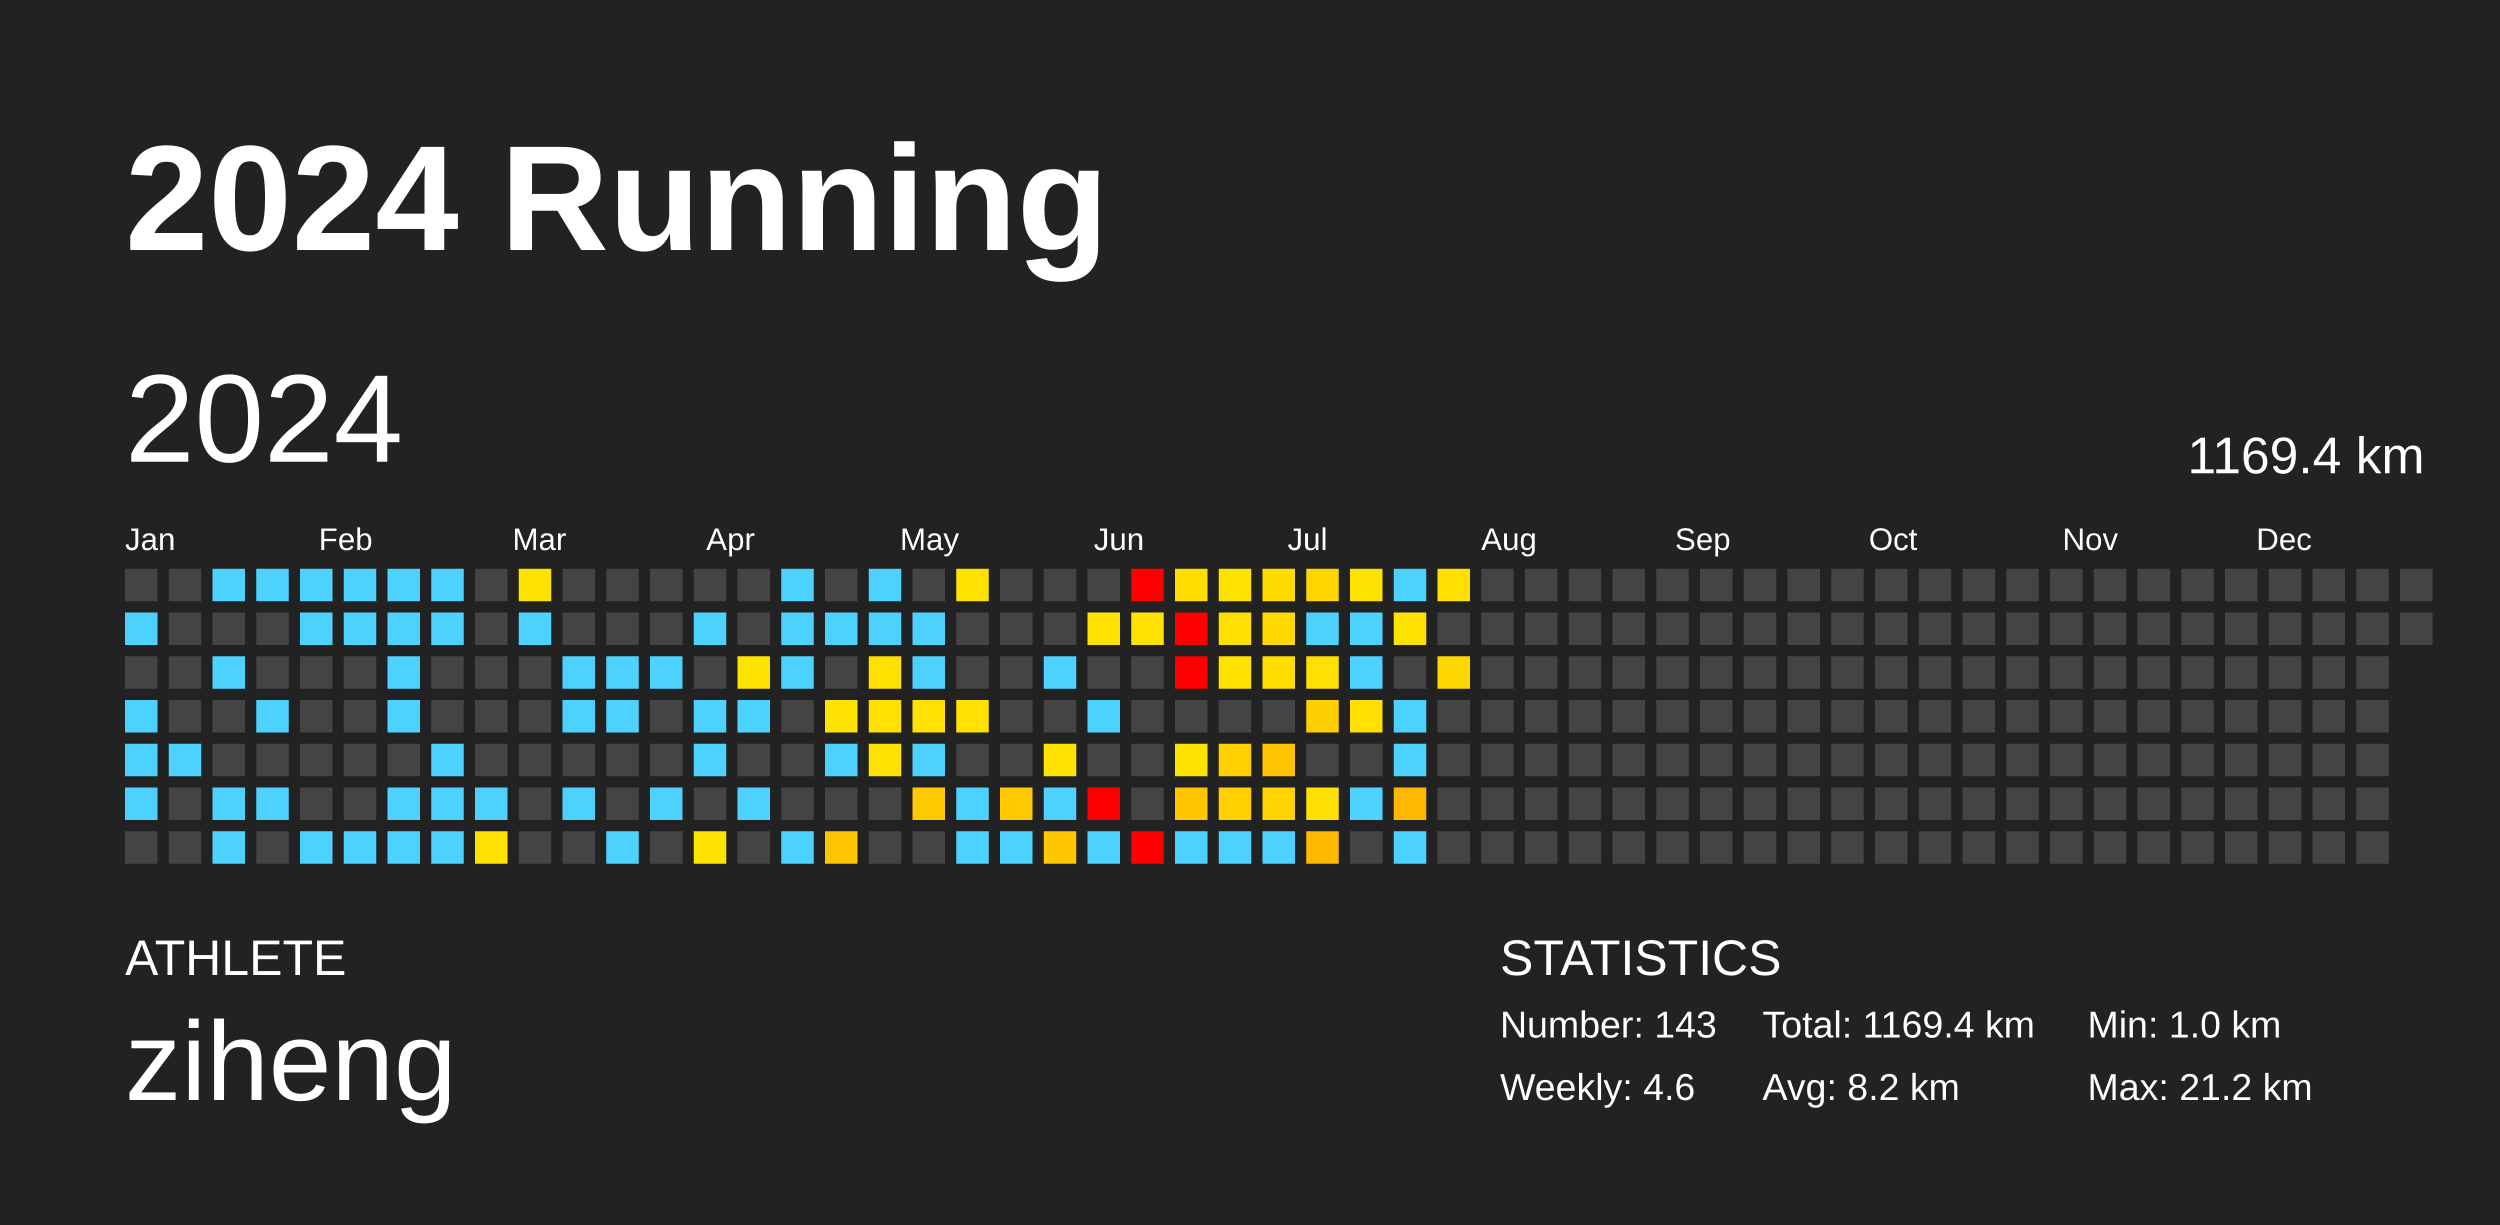
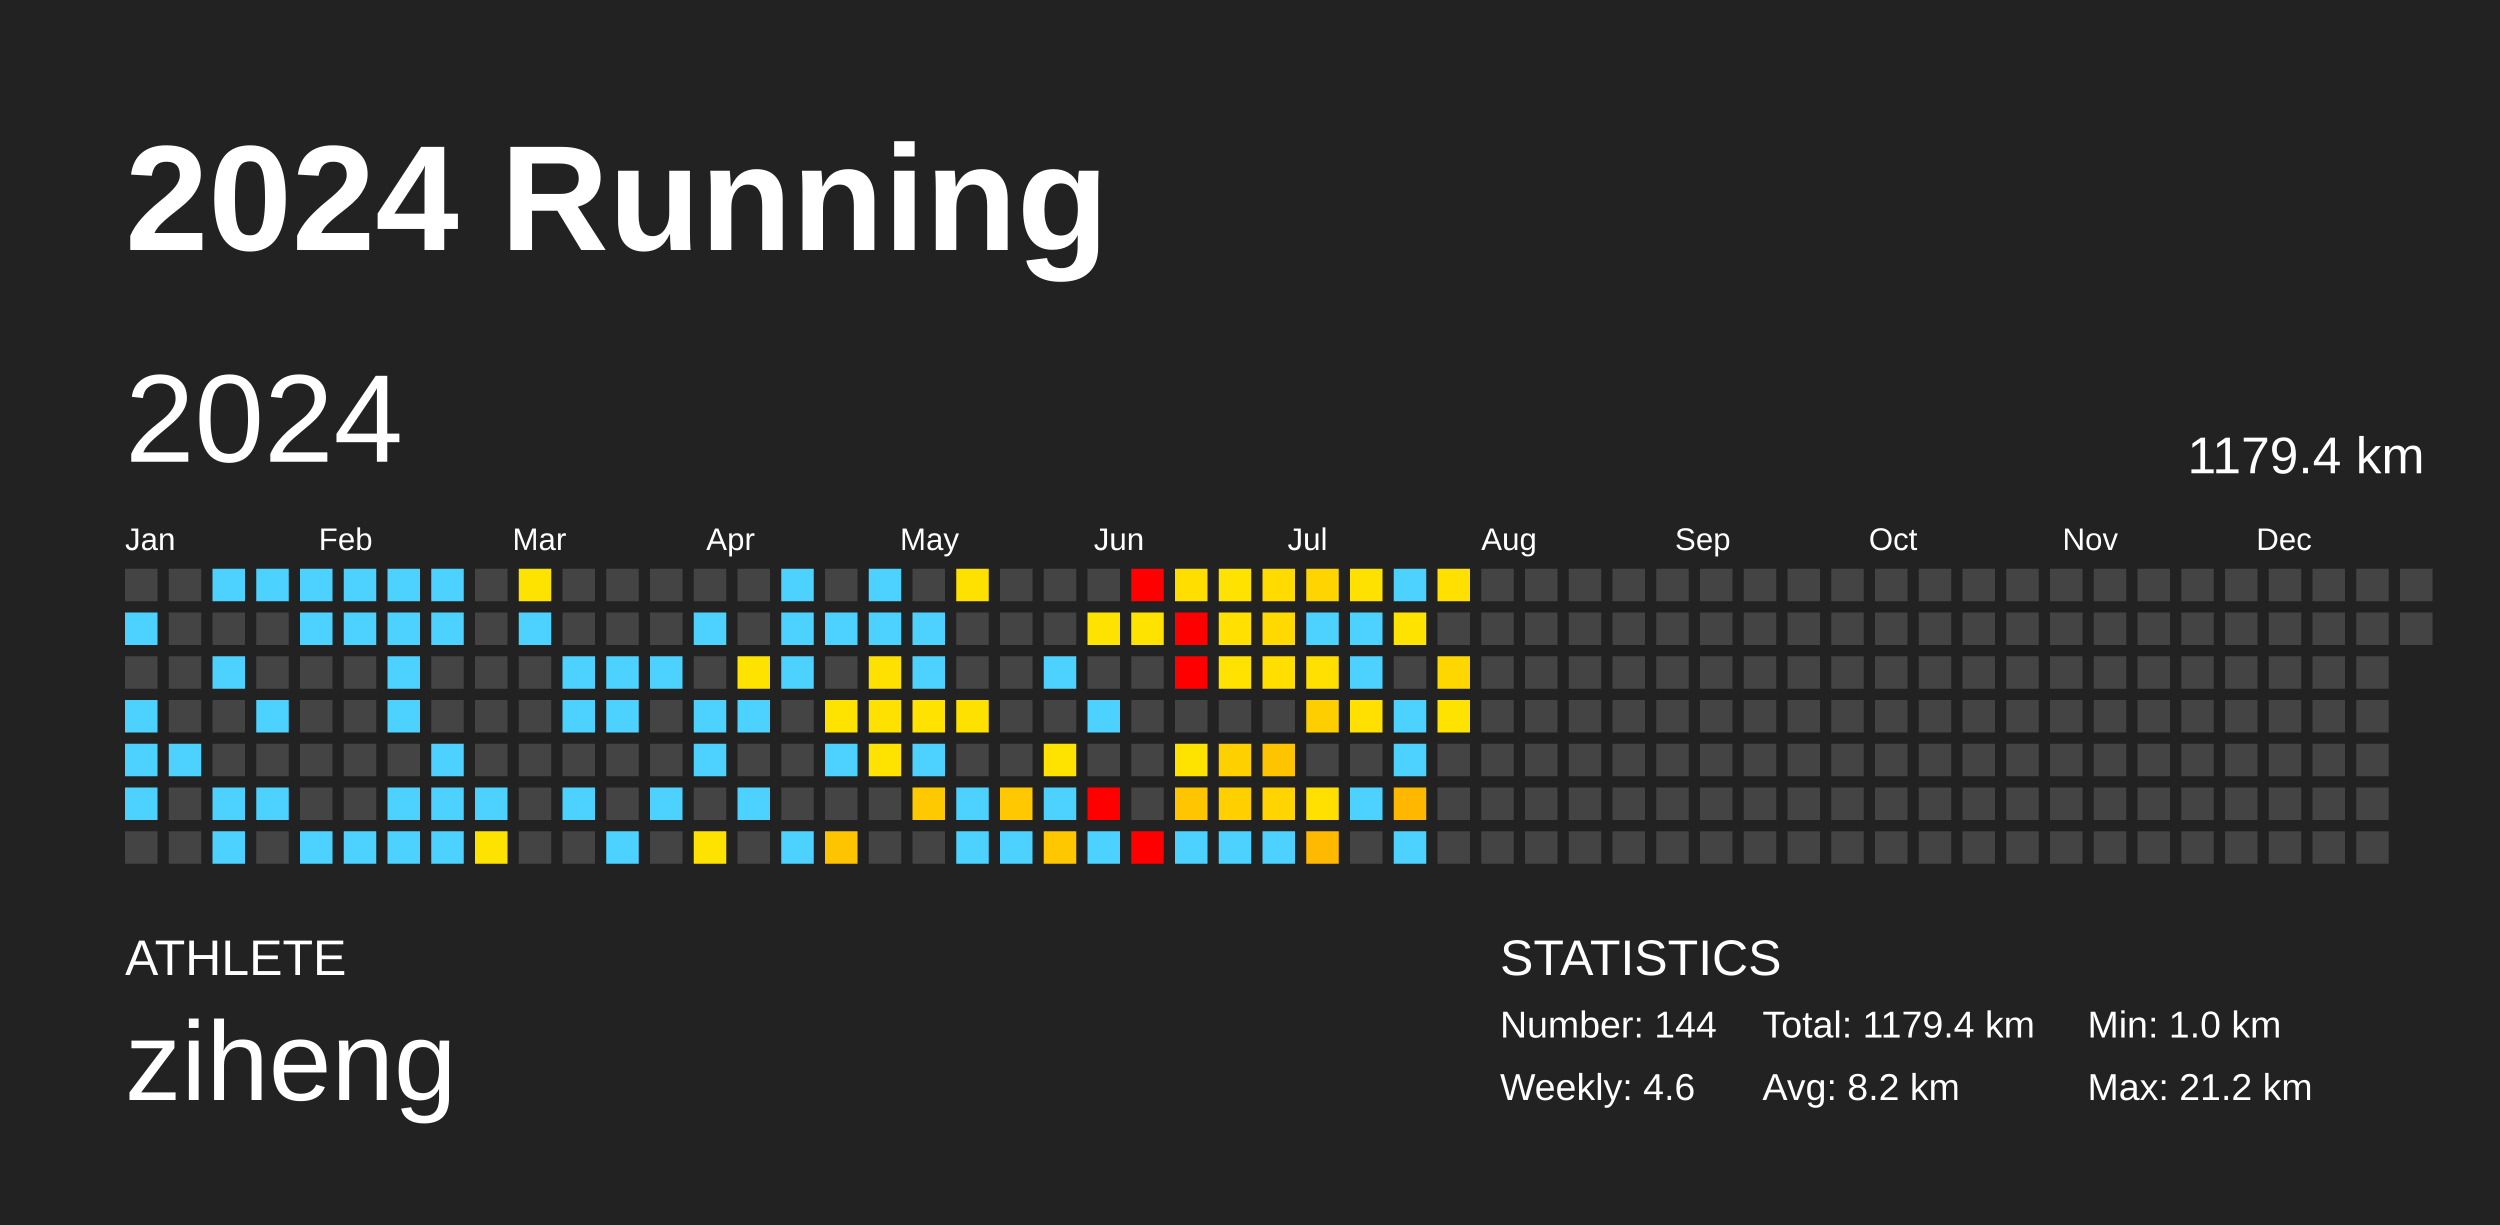
<svg xmlns="http://www.w3.org/2000/svg" baseProfile="full" height="98mm" version="1.1" viewBox="0,0,200,98" width="200mm">
  <defs />
  <rect fill="#222222" height="98" width="200" x="0" y="0" />
  <text fill="#FFFFFF" style="font-size:12px; font-family:Arial; font-weight:bold;" x="10" y="20">2024 Running</text>
  <text fill="#FFFFFF" style="font-size:4px; font-family:Arial" x="10" y="78">ATHLETE</text>
  <text fill="#FFFFFF" style="font-size:9px; font-family:Arial" x="10" y="88">ziheng</text>
  <text fill="#FFFFFF" style="font-size:4px; font-family:Arial" x="120" y="78">STATISTICS</text>
-   <text fill="#FFFFFF" style="font-size:3px; font-family:Arial" x="120" y="83">Number: 143</text>
+   <text fill="#FFFFFF" style="font-size:3px; font-family:Arial" x="120" y="83">Number: 144</text>
  <text fill="#FFFFFF" style="font-size:3px; font-family:Arial" x="120" y="88">Weekly: 4.6</text>
-   <text fill="#FFFFFF" style="font-size:3px; font-family:Arial" x="141" y="83">Total: 1169.4 km</text>
+   <text fill="#FFFFFF" style="font-size:3px; font-family:Arial" x="141" y="83">Total: 1179.4 km</text>
  <text fill="#FFFFFF" style="font-size:3px; font-family:Arial" x="141" y="88">Avg: 8.2 km</text>
  <text fill="#FFFFFF" style="font-size:3px; font-family:Arial" x="167" y="83">Min: 1.0 km</text>
  <text fill="#FFFFFF" style="font-size:3px; font-family:Arial" x="167" y="88">Max: 21.2 km</text>
  <text dominant-baseline="hanging" fill="#FFFFFF" style="font-size:10.0px; font-family:Arial;" x="10" y="30">2024</text>
-   <text dominant-baseline="hanging" fill="#FFFFFF" style="font-size:4.125px; font-family:Arial;" x="175" y="35">1169.4 km</text>
+   <text dominant-baseline="hanging" fill="#FFFFFF" style="font-size:4.125px; font-family:Arial;" x="175" y="35">1179.4 km</text>
  <text fill="#FFFFFF" style="font-size:2.5px; font-family:Arial" x="10.0" y="44">Jan</text>
  <text fill="#FFFFFF" style="font-size:2.5px; font-family:Arial" x="25.5" y="44">Feb</text>
  <text fill="#FFFFFF" style="font-size:2.5px; font-family:Arial" x="41.0" y="44">Mar</text>
  <text fill="#FFFFFF" style="font-size:2.5px; font-family:Arial" x="56.5" y="44">Apr</text>
  <text fill="#FFFFFF" style="font-size:2.5px; font-family:Arial" x="72.0" y="44">May</text>
  <text fill="#FFFFFF" style="font-size:2.5px; font-family:Arial" x="87.5" y="44">Jun</text>
  <text fill="#FFFFFF" style="font-size:2.5px; font-family:Arial" x="103.0" y="44">Jul</text>
  <text fill="#FFFFFF" style="font-size:2.5px; font-family:Arial" x="118.5" y="44">Aug</text>
  <text fill="#FFFFFF" style="font-size:2.5px; font-family:Arial" x="134.0" y="44">Sep</text>
  <text fill="#FFFFFF" style="font-size:2.5px; font-family:Arial" x="149.5" y="44">Oct</text>
  <text fill="#FFFFFF" style="font-size:2.5px; font-family:Arial" x="165.0" y="44">Nov</text>
  <text fill="#FFFFFF" style="font-size:2.5px; font-family:Arial" x="180.5" y="44">Dec</text>
  <rect fill="#444444" height="2.6" width="2.6" x="10.0" y="45.5" />
  <rect fill="#4dd2ff" height="2.6" width="2.6" x="10.0" y="49.0" />
  <rect fill="#444444" height="2.6" width="2.6" x="10.0" y="52.5" />
  <rect fill="#4dd2ff" height="2.6" width="2.6" x="10.0" y="56.0" />
  <rect fill="#4dd2ff" height="2.6" width="2.6" x="10.0" y="59.5" />
  <rect fill="#4dd2ff" height="2.6" width="2.6" x="10.0" y="63.0" />
  <rect fill="#444444" height="2.6" width="2.6" x="10.0" y="66.5" />
  <rect fill="#444444" height="2.6" width="2.6" x="13.5" y="45.5" />
  <rect fill="#444444" height="2.6" width="2.6" x="13.5" y="49.0" />
  <rect fill="#444444" height="2.6" width="2.6" x="13.5" y="52.5" />
  <rect fill="#444444" height="2.6" width="2.6" x="13.5" y="56.0" />
  <rect fill="#4dd2ff" height="2.6" width="2.6" x="13.5" y="59.5" />
  <rect fill="#444444" height="2.6" width="2.6" x="13.5" y="63.0" />
  <rect fill="#444444" height="2.6" width="2.6" x="13.5" y="66.5" />
  <rect fill="#4dd2ff" height="2.6" width="2.6" x="17.0" y="45.5" />
  <rect fill="#444444" height="2.6" width="2.6" x="17.0" y="49.0" />
  <rect fill="#4dd2ff" height="2.6" width="2.6" x="17.0" y="52.5" />
  <rect fill="#444444" height="2.6" width="2.6" x="17.0" y="56.0" />
  <rect fill="#444444" height="2.6" width="2.6" x="17.0" y="59.5" />
  <rect fill="#4dd2ff" height="2.6" width="2.6" x="17.0" y="63.0" />
  <rect fill="#4dd2ff" height="2.6" width="2.6" x="17.0" y="66.5" />
  <rect fill="#4dd2ff" height="2.6" width="2.6" x="20.5" y="45.5" />
  <rect fill="#444444" height="2.6" width="2.6" x="20.5" y="49.0" />
  <rect fill="#444444" height="2.6" width="2.6" x="20.5" y="52.5" />
  <rect fill="#4dd2ff" height="2.6" width="2.6" x="20.5" y="56.0" />
  <rect fill="#444444" height="2.6" width="2.6" x="20.5" y="59.5" />
  <rect fill="#4dd2ff" height="2.6" width="2.6" x="20.5" y="63.0" />
  <rect fill="#444444" height="2.6" width="2.6" x="20.5" y="66.5" />
  <rect fill="#4dd2ff" height="2.6" width="2.6" x="24.0" y="45.5" />
  <rect fill="#4dd2ff" height="2.6" width="2.6" x="24.0" y="49.0" />
  <rect fill="#444444" height="2.6" width="2.6" x="24.0" y="52.5" />
  <rect fill="#444444" height="2.6" width="2.6" x="24.0" y="56.0" />
  <rect fill="#444444" height="2.6" width="2.6" x="24.0" y="59.5" />
  <rect fill="#444444" height="2.6" width="2.6" x="24.0" y="63.0" />
  <rect fill="#4dd2ff" height="2.6" width="2.6" x="24.0" y="66.5" />
  <rect fill="#4dd2ff" height="2.6" width="2.6" x="27.5" y="45.5" />
  <rect fill="#4dd2ff" height="2.6" width="2.6" x="27.5" y="49.0" />
  <rect fill="#444444" height="2.6" width="2.6" x="27.5" y="52.5" />
  <rect fill="#444444" height="2.6" width="2.6" x="27.5" y="56.0" />
  <rect fill="#444444" height="2.6" width="2.6" x="27.5" y="59.5" />
  <rect fill="#444444" height="2.6" width="2.6" x="27.5" y="63.0" />
  <rect fill="#4dd2ff" height="2.6" width="2.6" x="27.5" y="66.5" />
  <rect fill="#4dd2ff" height="2.6" width="2.6" x="31.0" y="45.5" />
  <rect fill="#4dd2ff" height="2.6" width="2.6" x="31.0" y="49.0" />
  <rect fill="#4dd2ff" height="2.6" width="2.6" x="31.0" y="52.5" />
  <rect fill="#4dd2ff" height="2.6" width="2.6" x="31.0" y="56.0" />
  <rect fill="#444444" height="2.6" width="2.6" x="31.0" y="59.5" />
  <rect fill="#4dd2ff" height="2.6" width="2.6" x="31.0" y="63.0" />
  <rect fill="#4dd2ff" height="2.6" width="2.6" x="31.0" y="66.5" />
  <rect fill="#4dd2ff" height="2.6" width="2.6" x="34.5" y="45.5" />
  <rect fill="#4dd2ff" height="2.6" width="2.6" x="34.5" y="49.0" />
  <rect fill="#444444" height="2.6" width="2.6" x="34.5" y="52.5" />
  <rect fill="#444444" height="2.6" width="2.6" x="34.5" y="56.0" />
  <rect fill="#4dd2ff" height="2.6" width="2.6" x="34.5" y="59.5" />
  <rect fill="#4dd2ff" height="2.6" width="2.6" x="34.5" y="63.0" />
  <rect fill="#4dd2ff" height="2.6" width="2.6" x="34.5" y="66.5" />
  <rect fill="#444444" height="2.6" width="2.6" x="38.0" y="45.5" />
  <rect fill="#444444" height="2.6" width="2.6" x="38.0" y="49.0" />
  <rect fill="#444444" height="2.6" width="2.6" x="38.0" y="52.5" />
  <rect fill="#444444" height="2.6" width="2.6" x="38.0" y="56.0" />
  <rect fill="#444444" height="2.6" width="2.6" x="38.0" y="59.5" />
  <rect fill="#4dd2ff" height="2.6" width="2.6" x="38.0" y="63.0" />
  <rect fill="#ffe300" height="2.6" width="2.6" x="38.0" y="66.5" />
  <rect fill="#ffe300" height="2.6" width="2.6" x="41.5" y="45.5" />
  <rect fill="#4dd2ff" height="2.6" width="2.6" x="41.5" y="49.0" />
  <rect fill="#444444" height="2.6" width="2.6" x="41.5" y="52.5" />
  <rect fill="#444444" height="2.6" width="2.6" x="41.5" y="56.0" />
  <rect fill="#444444" height="2.6" width="2.6" x="41.5" y="59.5" />
  <rect fill="#444444" height="2.6" width="2.6" x="41.5" y="63.0" />
  <rect fill="#444444" height="2.6" width="2.6" x="41.5" y="66.5" />
  <rect fill="#444444" height="2.6" width="2.6" x="45.0" y="45.5" />
  <rect fill="#444444" height="2.6" width="2.6" x="45.0" y="49.0" />
  <rect fill="#4dd2ff" height="2.6" width="2.6" x="45.0" y="52.5" />
  <rect fill="#4dd2ff" height="2.6" width="2.6" x="45.0" y="56.0" />
  <rect fill="#444444" height="2.6" width="2.6" x="45.0" y="59.5" />
  <rect fill="#4dd2ff" height="2.6" width="2.6" x="45.0" y="63.0" />
  <rect fill="#444444" height="2.6" width="2.6" x="45.0" y="66.5" />
  <rect fill="#444444" height="2.6" width="2.6" x="48.5" y="45.5" />
  <rect fill="#444444" height="2.6" width="2.6" x="48.5" y="49.0" />
  <rect fill="#4dd2ff" height="2.6" width="2.6" x="48.5" y="52.5" />
  <rect fill="#4dd2ff" height="2.6" width="2.6" x="48.5" y="56.0" />
  <rect fill="#444444" height="2.6" width="2.6" x="48.5" y="59.5" />
  <rect fill="#444444" height="2.6" width="2.6" x="48.5" y="63.0" />
  <rect fill="#4dd2ff" height="2.6" width="2.6" x="48.5" y="66.5" />
  <rect fill="#444444" height="2.6" width="2.6" x="52.0" y="45.5" />
  <rect fill="#444444" height="2.6" width="2.6" x="52.0" y="49.0" />
  <rect fill="#4dd2ff" height="2.6" width="2.6" x="52.0" y="52.5" />
  <rect fill="#444444" height="2.6" width="2.6" x="52.0" y="56.0" />
  <rect fill="#444444" height="2.6" width="2.6" x="52.0" y="59.5" />
  <rect fill="#4dd2ff" height="2.6" width="2.6" x="52.0" y="63.0" />
  <rect fill="#444444" height="2.6" width="2.6" x="52.0" y="66.5" />
  <rect fill="#444444" height="2.6" width="2.6" x="55.5" y="45.5" />
  <rect fill="#4dd2ff" height="2.6" width="2.6" x="55.5" y="49.0" />
  <rect fill="#444444" height="2.6" width="2.6" x="55.5" y="52.5" />
  <rect fill="#4dd2ff" height="2.6" width="2.6" x="55.5" y="56.0" />
  <rect fill="#4dd2ff" height="2.6" width="2.6" x="55.5" y="59.5" />
  <rect fill="#444444" height="2.6" width="2.6" x="55.5" y="63.0" />
  <rect fill="#ffe300" height="2.6" width="2.6" x="55.5" y="66.5" />
  <rect fill="#444444" height="2.6" width="2.6" x="59.0" y="45.5" />
  <rect fill="#444444" height="2.6" width="2.6" x="59.0" y="49.0" />
  <rect fill="#ffe300" height="2.6" width="2.6" x="59.0" y="52.5" />
  <rect fill="#4dd2ff" height="2.6" width="2.6" x="59.0" y="56.0" />
  <rect fill="#444444" height="2.6" width="2.6" x="59.0" y="59.5" />
  <rect fill="#4dd2ff" height="2.6" width="2.6" x="59.0" y="63.0" />
  <rect fill="#444444" height="2.6" width="2.6" x="59.0" y="66.5" />
  <rect fill="#4dd2ff" height="2.6" width="2.6" x="62.5" y="45.5" />
  <rect fill="#4dd2ff" height="2.6" width="2.6" x="62.5" y="49.0" />
  <rect fill="#4dd2ff" height="2.6" width="2.6" x="62.5" y="52.5" />
  <rect fill="#444444" height="2.6" width="2.6" x="62.5" y="56.0" />
  <rect fill="#444444" height="2.6" width="2.6" x="62.5" y="59.5" />
  <rect fill="#444444" height="2.6" width="2.6" x="62.5" y="63.0" />
  <rect fill="#4dd2ff" height="2.6" width="2.6" x="62.5" y="66.5" />
  <rect fill="#444444" height="2.6" width="2.6" x="66.0" y="45.5" />
  <rect fill="#4dd2ff" height="2.6" width="2.6" x="66.0" y="49.0" />
  <rect fill="#444444" height="2.6" width="2.6" x="66.0" y="52.5" />
  <rect fill="#ffe300" height="2.6" width="2.6" x="66.0" y="56.0" />
  <rect fill="#4dd2ff" height="2.6" width="2.6" x="66.0" y="59.5" />
  <rect fill="#444444" height="2.6" width="2.6" x="66.0" y="63.0" />
  <rect fill="#ffc400" height="2.6" width="2.6" x="66.0" y="66.5" />
  <rect fill="#4dd2ff" height="2.6" width="2.6" x="69.5" y="45.5" />
  <rect fill="#4dd2ff" height="2.6" width="2.6" x="69.5" y="49.0" />
  <rect fill="#ffe100" height="2.6" width="2.6" x="69.5" y="52.5" />
  <rect fill="#ffe100" height="2.6" width="2.6" x="69.5" y="56.0" />
  <rect fill="#ffe300" height="2.6" width="2.6" x="69.5" y="59.5" />
  <rect fill="#444444" height="2.6" width="2.6" x="69.5" y="63.0" />
  <rect fill="#444444" height="2.6" width="2.6" x="69.5" y="66.5" />
  <rect fill="#444444" height="2.6" width="2.6" x="73.0" y="45.5" />
  <rect fill="#4dd2ff" height="2.6" width="2.6" x="73.0" y="49.0" />
  <rect fill="#4dd2ff" height="2.6" width="2.6" x="73.0" y="52.5" />
  <rect fill="#ffe200" height="2.6" width="2.6" x="73.0" y="56.0" />
  <rect fill="#4dd2ff" height="2.6" width="2.6" x="73.0" y="59.5" />
  <rect fill="#ffc900" height="2.6" width="2.6" x="73.0" y="63.0" />
  <rect fill="#444444" height="2.6" width="2.6" x="73.0" y="66.5" />
  <rect fill="#ffe100" height="2.6" width="2.6" x="76.5" y="45.5" />
  <rect fill="#444444" height="2.6" width="2.6" x="76.5" y="49.0" />
  <rect fill="#444444" height="2.6" width="2.6" x="76.5" y="52.5" />
  <rect fill="#ffe100" height="2.6" width="2.6" x="76.5" y="56.0" />
  <rect fill="#444444" height="2.6" width="2.6" x="76.5" y="59.5" />
  <rect fill="#4dd2ff" height="2.6" width="2.6" x="76.5" y="63.0" />
  <rect fill="#4dd2ff" height="2.6" width="2.6" x="76.5" y="66.5" />
  <rect fill="#444444" height="2.6" width="2.6" x="80.0" y="45.5" />
  <rect fill="#444444" height="2.6" width="2.6" x="80.0" y="49.0" />
  <rect fill="#444444" height="2.6" width="2.6" x="80.0" y="52.5" />
  <rect fill="#444444" height="2.6" width="2.6" x="80.0" y="56.0" />
  <rect fill="#444444" height="2.6" width="2.6" x="80.0" y="59.5" />
  <rect fill="#ffc800" height="2.6" width="2.6" x="80.0" y="63.0" />
  <rect fill="#4dd2ff" height="2.6" width="2.6" x="80.0" y="66.5" />
  <rect fill="#444444" height="2.6" width="2.6" x="83.5" y="45.5" />
  <rect fill="#444444" height="2.6" width="2.6" x="83.5" y="49.0" />
  <rect fill="#4dd2ff" height="2.6" width="2.6" x="83.5" y="52.5" />
  <rect fill="#444444" height="2.6" width="2.6" x="83.5" y="56.0" />
  <rect fill="#ffe300" height="2.6" width="2.6" x="83.5" y="59.5" />
  <rect fill="#4dd2ff" height="2.6" width="2.6" x="83.5" y="63.0" />
  <rect fill="#ffc700" height="2.6" width="2.6" x="83.5" y="66.5" />
  <rect fill="#444444" height="2.6" width="2.6" x="87.0" y="45.5" />
  <rect fill="#ffe300" height="2.6" width="2.6" x="87.0" y="49.0" />
  <rect fill="#444444" height="2.6" width="2.6" x="87.0" y="52.5" />
  <rect fill="#4dd2ff" height="2.6" width="2.6" x="87.0" y="56.0" />
  <rect fill="#444444" height="2.6" width="2.6" x="87.0" y="59.5" />
  <rect fill="red" height="2.6" width="2.6" x="87.0" y="63.0" />
  <rect fill="#4dd2ff" height="2.6" width="2.6" x="87.0" y="66.5" />
  <rect fill="red" height="2.6" width="2.6" x="90.5" y="45.5" />
  <rect fill="#ffe300" height="2.6" width="2.6" x="90.5" y="49.0" />
  <rect fill="#444444" height="2.6" width="2.6" x="90.5" y="52.5" />
  <rect fill="#444444" height="2.6" width="2.6" x="90.5" y="56.0" />
  <rect fill="#444444" height="2.6" width="2.6" x="90.5" y="59.5" />
  <rect fill="#444444" height="2.6" width="2.6" x="90.5" y="63.0" />
  <rect fill="red" height="2.6" width="2.6" x="90.5" y="66.5" />
  <rect fill="#ffde00" height="2.6" width="2.6" x="94.0" y="45.5" />
  <rect fill="red" height="2.6" width="2.6" x="94.0" y="49.0" />
  <rect fill="red" height="2.6" width="2.6" x="94.0" y="52.5" />
  <rect fill="#444444" height="2.6" width="2.6" x="94.0" y="56.0" />
  <rect fill="#ffe300" height="2.6" width="2.6" x="94.0" y="59.5" />
  <rect fill="#ffc600" height="2.6" width="2.6" x="94.0" y="63.0" />
  <rect fill="#4dd2ff" height="2.6" width="2.6" x="94.0" y="66.5" />
  <rect fill="#ffe200" height="2.6" width="2.6" x="97.5" y="45.5" />
  <rect fill="#ffe000" height="2.6" width="2.6" x="97.5" y="49.0" />
  <rect fill="#ffe200" height="2.6" width="2.6" x="97.5" y="52.5" />
  <rect fill="#444444" height="2.6" width="2.6" x="97.5" y="56.0" />
  <rect fill="#ffd000" height="2.6" width="2.6" x="97.5" y="59.5" />
  <rect fill="#ffcf00" height="2.6" width="2.6" x="97.5" y="63.0" />
  <rect fill="#4dd2ff" height="2.6" width="2.6" x="97.5" y="66.5" />
  <rect fill="#ffdb00" height="2.6" width="2.6" x="101.0" y="45.5" />
  <rect fill="#ffd900" height="2.6" width="2.6" x="101.0" y="49.0" />
  <rect fill="#ffde00" height="2.6" width="2.6" x="101.0" y="52.5" />
  <rect fill="#444444" height="2.6" width="2.6" x="101.0" y="56.0" />
  <rect fill="#ffc400" height="2.6" width="2.6" x="101.0" y="59.5" />
  <rect fill="#ffd400" height="2.6" width="2.6" x="101.0" y="63.0" />
  <rect fill="#4dd2ff" height="2.6" width="2.6" x="101.0" y="66.5" />
  <rect fill="#ffd500" height="2.6" width="2.6" x="104.5" y="45.5" />
  <rect fill="#4dd2ff" height="2.6" width="2.6" x="104.5" y="49.0" />
  <rect fill="#ffe000" height="2.6" width="2.6" x="104.5" y="52.5" />
  <rect fill="#ffce00" height="2.6" width="2.6" x="104.5" y="56.0" />
  <rect fill="#444444" height="2.6" width="2.6" x="104.5" y="59.5" />
  <rect fill="#ffe000" height="2.6" width="2.6" x="104.5" y="63.0" />
  <rect fill="#ffb900" height="2.6" width="2.6" x="104.5" y="66.5" />
  <rect fill="#ffe100" height="2.6" width="2.6" x="108.0" y="45.5" />
  <rect fill="#4dd2ff" height="2.6" width="2.6" x="108.0" y="49.0" />
  <rect fill="#4dd2ff" height="2.6" width="2.6" x="108.0" y="52.5" />
  <rect fill="#ffe000" height="2.6" width="2.6" x="108.0" y="56.0" />
  <rect fill="#444444" height="2.6" width="2.6" x="108.0" y="59.5" />
  <rect fill="#4dd2ff" height="2.6" width="2.6" x="108.0" y="63.0" />
  <rect fill="#444444" height="2.6" width="2.6" x="108.0" y="66.5" />
  <rect fill="#4dd2ff" height="2.6" width="2.6" x="111.5" y="45.5" />
  <rect fill="#ffe300" height="2.6" width="2.6" x="111.5" y="49.0" />
  <rect fill="#444444" height="2.6" width="2.6" x="111.5" y="52.5" />
  <rect fill="#4dd2ff" height="2.6" width="2.6" x="111.5" y="56.0" />
  <rect fill="#4dd2ff" height="2.6" width="2.6" x="111.5" y="59.5" />
  <rect fill="#ffb700" height="2.6" width="2.6" x="111.5" y="63.0" />
  <rect fill="#4dd2ff" height="2.6" width="2.6" x="111.5" y="66.5" />
  <rect fill="#ffe000" height="2.6" width="2.6" x="115.0" y="45.5" />
  <rect fill="#444444" height="2.6" width="2.6" x="115.0" y="49.0" />
  <rect fill="#ffd700" height="2.6" width="2.6" x="115.0" y="52.5" />
-   <rect fill="#444444" height="2.6" width="2.6" x="115.0" y="56.0" />
+   <rect fill="#ffe300" height="2.6" width="2.6" x="115.0" y="56.0" />
  <rect fill="#444444" height="2.6" width="2.6" x="115.0" y="59.5" />
  <rect fill="#444444" height="2.6" width="2.6" x="115.0" y="63.0" />
  <rect fill="#444444" height="2.6" width="2.6" x="115.0" y="66.5" />
  <rect fill="#444444" height="2.6" width="2.6" x="118.5" y="45.5" />
  <rect fill="#444444" height="2.6" width="2.6" x="118.5" y="49.0" />
  <rect fill="#444444" height="2.6" width="2.6" x="118.5" y="52.5" />
  <rect fill="#444444" height="2.6" width="2.6" x="118.5" y="56.0" />
  <rect fill="#444444" height="2.6" width="2.6" x="118.5" y="59.5" />
  <rect fill="#444444" height="2.6" width="2.6" x="118.5" y="63.0" />
  <rect fill="#444444" height="2.6" width="2.6" x="118.5" y="66.5" />
  <rect fill="#444444" height="2.6" width="2.6" x="122.0" y="45.5" />
  <rect fill="#444444" height="2.6" width="2.6" x="122.0" y="49.0" />
  <rect fill="#444444" height="2.6" width="2.6" x="122.0" y="52.5" />
  <rect fill="#444444" height="2.6" width="2.6" x="122.0" y="56.0" />
  <rect fill="#444444" height="2.6" width="2.6" x="122.0" y="59.5" />
  <rect fill="#444444" height="2.6" width="2.6" x="122.0" y="63.0" />
  <rect fill="#444444" height="2.6" width="2.6" x="122.0" y="66.5" />
  <rect fill="#444444" height="2.6" width="2.6" x="125.5" y="45.5" />
  <rect fill="#444444" height="2.6" width="2.6" x="125.5" y="49.0" />
  <rect fill="#444444" height="2.6" width="2.6" x="125.5" y="52.5" />
  <rect fill="#444444" height="2.6" width="2.6" x="125.5" y="56.0" />
  <rect fill="#444444" height="2.6" width="2.6" x="125.5" y="59.5" />
  <rect fill="#444444" height="2.6" width="2.6" x="125.5" y="63.0" />
  <rect fill="#444444" height="2.6" width="2.6" x="125.5" y="66.5" />
  <rect fill="#444444" height="2.6" width="2.6" x="129.0" y="45.5" />
  <rect fill="#444444" height="2.6" width="2.6" x="129.0" y="49.0" />
  <rect fill="#444444" height="2.6" width="2.6" x="129.0" y="52.5" />
  <rect fill="#444444" height="2.6" width="2.6" x="129.0" y="56.0" />
  <rect fill="#444444" height="2.6" width="2.6" x="129.0" y="59.5" />
  <rect fill="#444444" height="2.6" width="2.6" x="129.0" y="63.0" />
  <rect fill="#444444" height="2.6" width="2.6" x="129.0" y="66.5" />
  <rect fill="#444444" height="2.6" width="2.6" x="132.5" y="45.5" />
  <rect fill="#444444" height="2.6" width="2.6" x="132.5" y="49.0" />
  <rect fill="#444444" height="2.6" width="2.6" x="132.5" y="52.5" />
  <rect fill="#444444" height="2.6" width="2.6" x="132.5" y="56.0" />
  <rect fill="#444444" height="2.6" width="2.6" x="132.5" y="59.5" />
  <rect fill="#444444" height="2.6" width="2.6" x="132.5" y="63.0" />
  <rect fill="#444444" height="2.6" width="2.6" x="132.5" y="66.5" />
  <rect fill="#444444" height="2.6" width="2.6" x="136.0" y="45.5" />
  <rect fill="#444444" height="2.6" width="2.6" x="136.0" y="49.0" />
  <rect fill="#444444" height="2.6" width="2.6" x="136.0" y="52.5" />
  <rect fill="#444444" height="2.6" width="2.6" x="136.0" y="56.0" />
  <rect fill="#444444" height="2.6" width="2.6" x="136.0" y="59.5" />
  <rect fill="#444444" height="2.6" width="2.6" x="136.0" y="63.0" />
  <rect fill="#444444" height="2.6" width="2.6" x="136.0" y="66.5" />
  <rect fill="#444444" height="2.6" width="2.6" x="139.5" y="45.5" />
  <rect fill="#444444" height="2.6" width="2.6" x="139.5" y="49.0" />
  <rect fill="#444444" height="2.6" width="2.6" x="139.5" y="52.5" />
  <rect fill="#444444" height="2.6" width="2.6" x="139.5" y="56.0" />
  <rect fill="#444444" height="2.6" width="2.6" x="139.5" y="59.5" />
  <rect fill="#444444" height="2.6" width="2.6" x="139.5" y="63.0" />
  <rect fill="#444444" height="2.6" width="2.6" x="139.5" y="66.5" />
  <rect fill="#444444" height="2.6" width="2.6" x="143.0" y="45.5" />
  <rect fill="#444444" height="2.6" width="2.6" x="143.0" y="49.0" />
  <rect fill="#444444" height="2.6" width="2.6" x="143.0" y="52.5" />
  <rect fill="#444444" height="2.6" width="2.6" x="143.0" y="56.0" />
  <rect fill="#444444" height="2.6" width="2.6" x="143.0" y="59.5" />
  <rect fill="#444444" height="2.6" width="2.6" x="143.0" y="63.0" />
  <rect fill="#444444" height="2.6" width="2.6" x="143.0" y="66.5" />
  <rect fill="#444444" height="2.6" width="2.6" x="146.5" y="45.5" />
  <rect fill="#444444" height="2.6" width="2.6" x="146.5" y="49.0" />
  <rect fill="#444444" height="2.6" width="2.6" x="146.5" y="52.5" />
  <rect fill="#444444" height="2.6" width="2.6" x="146.5" y="56.0" />
  <rect fill="#444444" height="2.6" width="2.6" x="146.5" y="59.5" />
  <rect fill="#444444" height="2.6" width="2.6" x="146.5" y="63.0" />
  <rect fill="#444444" height="2.6" width="2.6" x="146.5" y="66.5" />
  <rect fill="#444444" height="2.6" width="2.6" x="150.0" y="45.5" />
  <rect fill="#444444" height="2.6" width="2.6" x="150.0" y="49.0" />
  <rect fill="#444444" height="2.6" width="2.6" x="150.0" y="52.5" />
  <rect fill="#444444" height="2.6" width="2.6" x="150.0" y="56.0" />
  <rect fill="#444444" height="2.6" width="2.6" x="150.0" y="59.5" />
  <rect fill="#444444" height="2.6" width="2.6" x="150.0" y="63.0" />
  <rect fill="#444444" height="2.6" width="2.6" x="150.0" y="66.5" />
  <rect fill="#444444" height="2.6" width="2.6" x="153.5" y="45.5" />
  <rect fill="#444444" height="2.6" width="2.6" x="153.5" y="49.0" />
  <rect fill="#444444" height="2.6" width="2.6" x="153.5" y="52.5" />
  <rect fill="#444444" height="2.6" width="2.6" x="153.5" y="56.0" />
  <rect fill="#444444" height="2.6" width="2.6" x="153.5" y="59.5" />
  <rect fill="#444444" height="2.6" width="2.6" x="153.5" y="63.0" />
  <rect fill="#444444" height="2.6" width="2.6" x="153.5" y="66.5" />
  <rect fill="#444444" height="2.6" width="2.6" x="157.0" y="45.5" />
  <rect fill="#444444" height="2.6" width="2.6" x="157.0" y="49.0" />
  <rect fill="#444444" height="2.6" width="2.6" x="157.0" y="52.5" />
  <rect fill="#444444" height="2.6" width="2.6" x="157.0" y="56.0" />
  <rect fill="#444444" height="2.6" width="2.6" x="157.0" y="59.5" />
  <rect fill="#444444" height="2.6" width="2.6" x="157.0" y="63.0" />
  <rect fill="#444444" height="2.6" width="2.6" x="157.0" y="66.5" />
  <rect fill="#444444" height="2.6" width="2.6" x="160.5" y="45.5" />
  <rect fill="#444444" height="2.6" width="2.6" x="160.5" y="49.0" />
  <rect fill="#444444" height="2.6" width="2.6" x="160.5" y="52.5" />
  <rect fill="#444444" height="2.6" width="2.6" x="160.5" y="56.0" />
  <rect fill="#444444" height="2.6" width="2.6" x="160.5" y="59.5" />
  <rect fill="#444444" height="2.6" width="2.6" x="160.5" y="63.0" />
  <rect fill="#444444" height="2.6" width="2.6" x="160.5" y="66.5" />
  <rect fill="#444444" height="2.6" width="2.6" x="164.0" y="45.5" />
  <rect fill="#444444" height="2.6" width="2.6" x="164.0" y="49.0" />
  <rect fill="#444444" height="2.6" width="2.6" x="164.0" y="52.5" />
  <rect fill="#444444" height="2.6" width="2.6" x="164.0" y="56.0" />
  <rect fill="#444444" height="2.6" width="2.6" x="164.0" y="59.5" />
  <rect fill="#444444" height="2.6" width="2.6" x="164.0" y="63.0" />
  <rect fill="#444444" height="2.6" width="2.6" x="164.0" y="66.5" />
  <rect fill="#444444" height="2.6" width="2.6" x="167.5" y="45.5" />
  <rect fill="#444444" height="2.6" width="2.6" x="167.5" y="49.0" />
  <rect fill="#444444" height="2.6" width="2.6" x="167.5" y="52.5" />
  <rect fill="#444444" height="2.6" width="2.6" x="167.5" y="56.0" />
  <rect fill="#444444" height="2.6" width="2.6" x="167.5" y="59.5" />
  <rect fill="#444444" height="2.6" width="2.6" x="167.5" y="63.0" />
  <rect fill="#444444" height="2.6" width="2.6" x="167.5" y="66.5" />
  <rect fill="#444444" height="2.6" width="2.6" x="171.0" y="45.5" />
  <rect fill="#444444" height="2.6" width="2.6" x="171.0" y="49.0" />
  <rect fill="#444444" height="2.6" width="2.6" x="171.0" y="52.5" />
  <rect fill="#444444" height="2.6" width="2.6" x="171.0" y="56.0" />
  <rect fill="#444444" height="2.6" width="2.6" x="171.0" y="59.5" />
  <rect fill="#444444" height="2.6" width="2.6" x="171.0" y="63.0" />
  <rect fill="#444444" height="2.6" width="2.6" x="171.0" y="66.5" />
  <rect fill="#444444" height="2.6" width="2.6" x="174.5" y="45.5" />
  <rect fill="#444444" height="2.6" width="2.6" x="174.5" y="49.0" />
  <rect fill="#444444" height="2.6" width="2.6" x="174.5" y="52.5" />
  <rect fill="#444444" height="2.6" width="2.6" x="174.5" y="56.0" />
  <rect fill="#444444" height="2.6" width="2.6" x="174.5" y="59.5" />
  <rect fill="#444444" height="2.6" width="2.6" x="174.5" y="63.0" />
  <rect fill="#444444" height="2.6" width="2.6" x="174.5" y="66.5" />
  <rect fill="#444444" height="2.6" width="2.6" x="178.0" y="45.5" />
  <rect fill="#444444" height="2.6" width="2.6" x="178.0" y="49.0" />
  <rect fill="#444444" height="2.6" width="2.6" x="178.0" y="52.5" />
  <rect fill="#444444" height="2.6" width="2.6" x="178.0" y="56.0" />
  <rect fill="#444444" height="2.6" width="2.6" x="178.0" y="59.5" />
  <rect fill="#444444" height="2.6" width="2.6" x="178.0" y="63.0" />
  <rect fill="#444444" height="2.6" width="2.6" x="178.0" y="66.5" />
  <rect fill="#444444" height="2.6" width="2.6" x="181.5" y="45.5" />
  <rect fill="#444444" height="2.6" width="2.6" x="181.5" y="49.0" />
  <rect fill="#444444" height="2.6" width="2.6" x="181.5" y="52.5" />
  <rect fill="#444444" height="2.6" width="2.6" x="181.5" y="56.0" />
  <rect fill="#444444" height="2.6" width="2.6" x="181.5" y="59.5" />
  <rect fill="#444444" height="2.6" width="2.6" x="181.5" y="63.0" />
  <rect fill="#444444" height="2.6" width="2.6" x="181.5" y="66.5" />
  <rect fill="#444444" height="2.6" width="2.6" x="185.0" y="45.5" />
  <rect fill="#444444" height="2.6" width="2.6" x="185.0" y="49.0" />
  <rect fill="#444444" height="2.6" width="2.6" x="185.0" y="52.5" />
  <rect fill="#444444" height="2.6" width="2.6" x="185.0" y="56.0" />
  <rect fill="#444444" height="2.6" width="2.6" x="185.0" y="59.5" />
  <rect fill="#444444" height="2.6" width="2.6" x="185.0" y="63.0" />
  <rect fill="#444444" height="2.6" width="2.6" x="185.0" y="66.5" />
  <rect fill="#444444" height="2.6" width="2.6" x="188.5" y="45.5" />
  <rect fill="#444444" height="2.6" width="2.6" x="188.5" y="49.0" />
  <rect fill="#444444" height="2.6" width="2.6" x="188.5" y="52.5" />
  <rect fill="#444444" height="2.6" width="2.6" x="188.5" y="56.0" />
  <rect fill="#444444" height="2.6" width="2.6" x="188.5" y="59.5" />
  <rect fill="#444444" height="2.6" width="2.6" x="188.5" y="63.0" />
  <rect fill="#444444" height="2.6" width="2.6" x="188.5" y="66.5" />
  <rect fill="#444444" height="2.6" width="2.6" x="192.0" y="45.5" />
  <rect fill="#444444" height="2.6" width="2.6" x="192.0" y="49.0" />
</svg>
